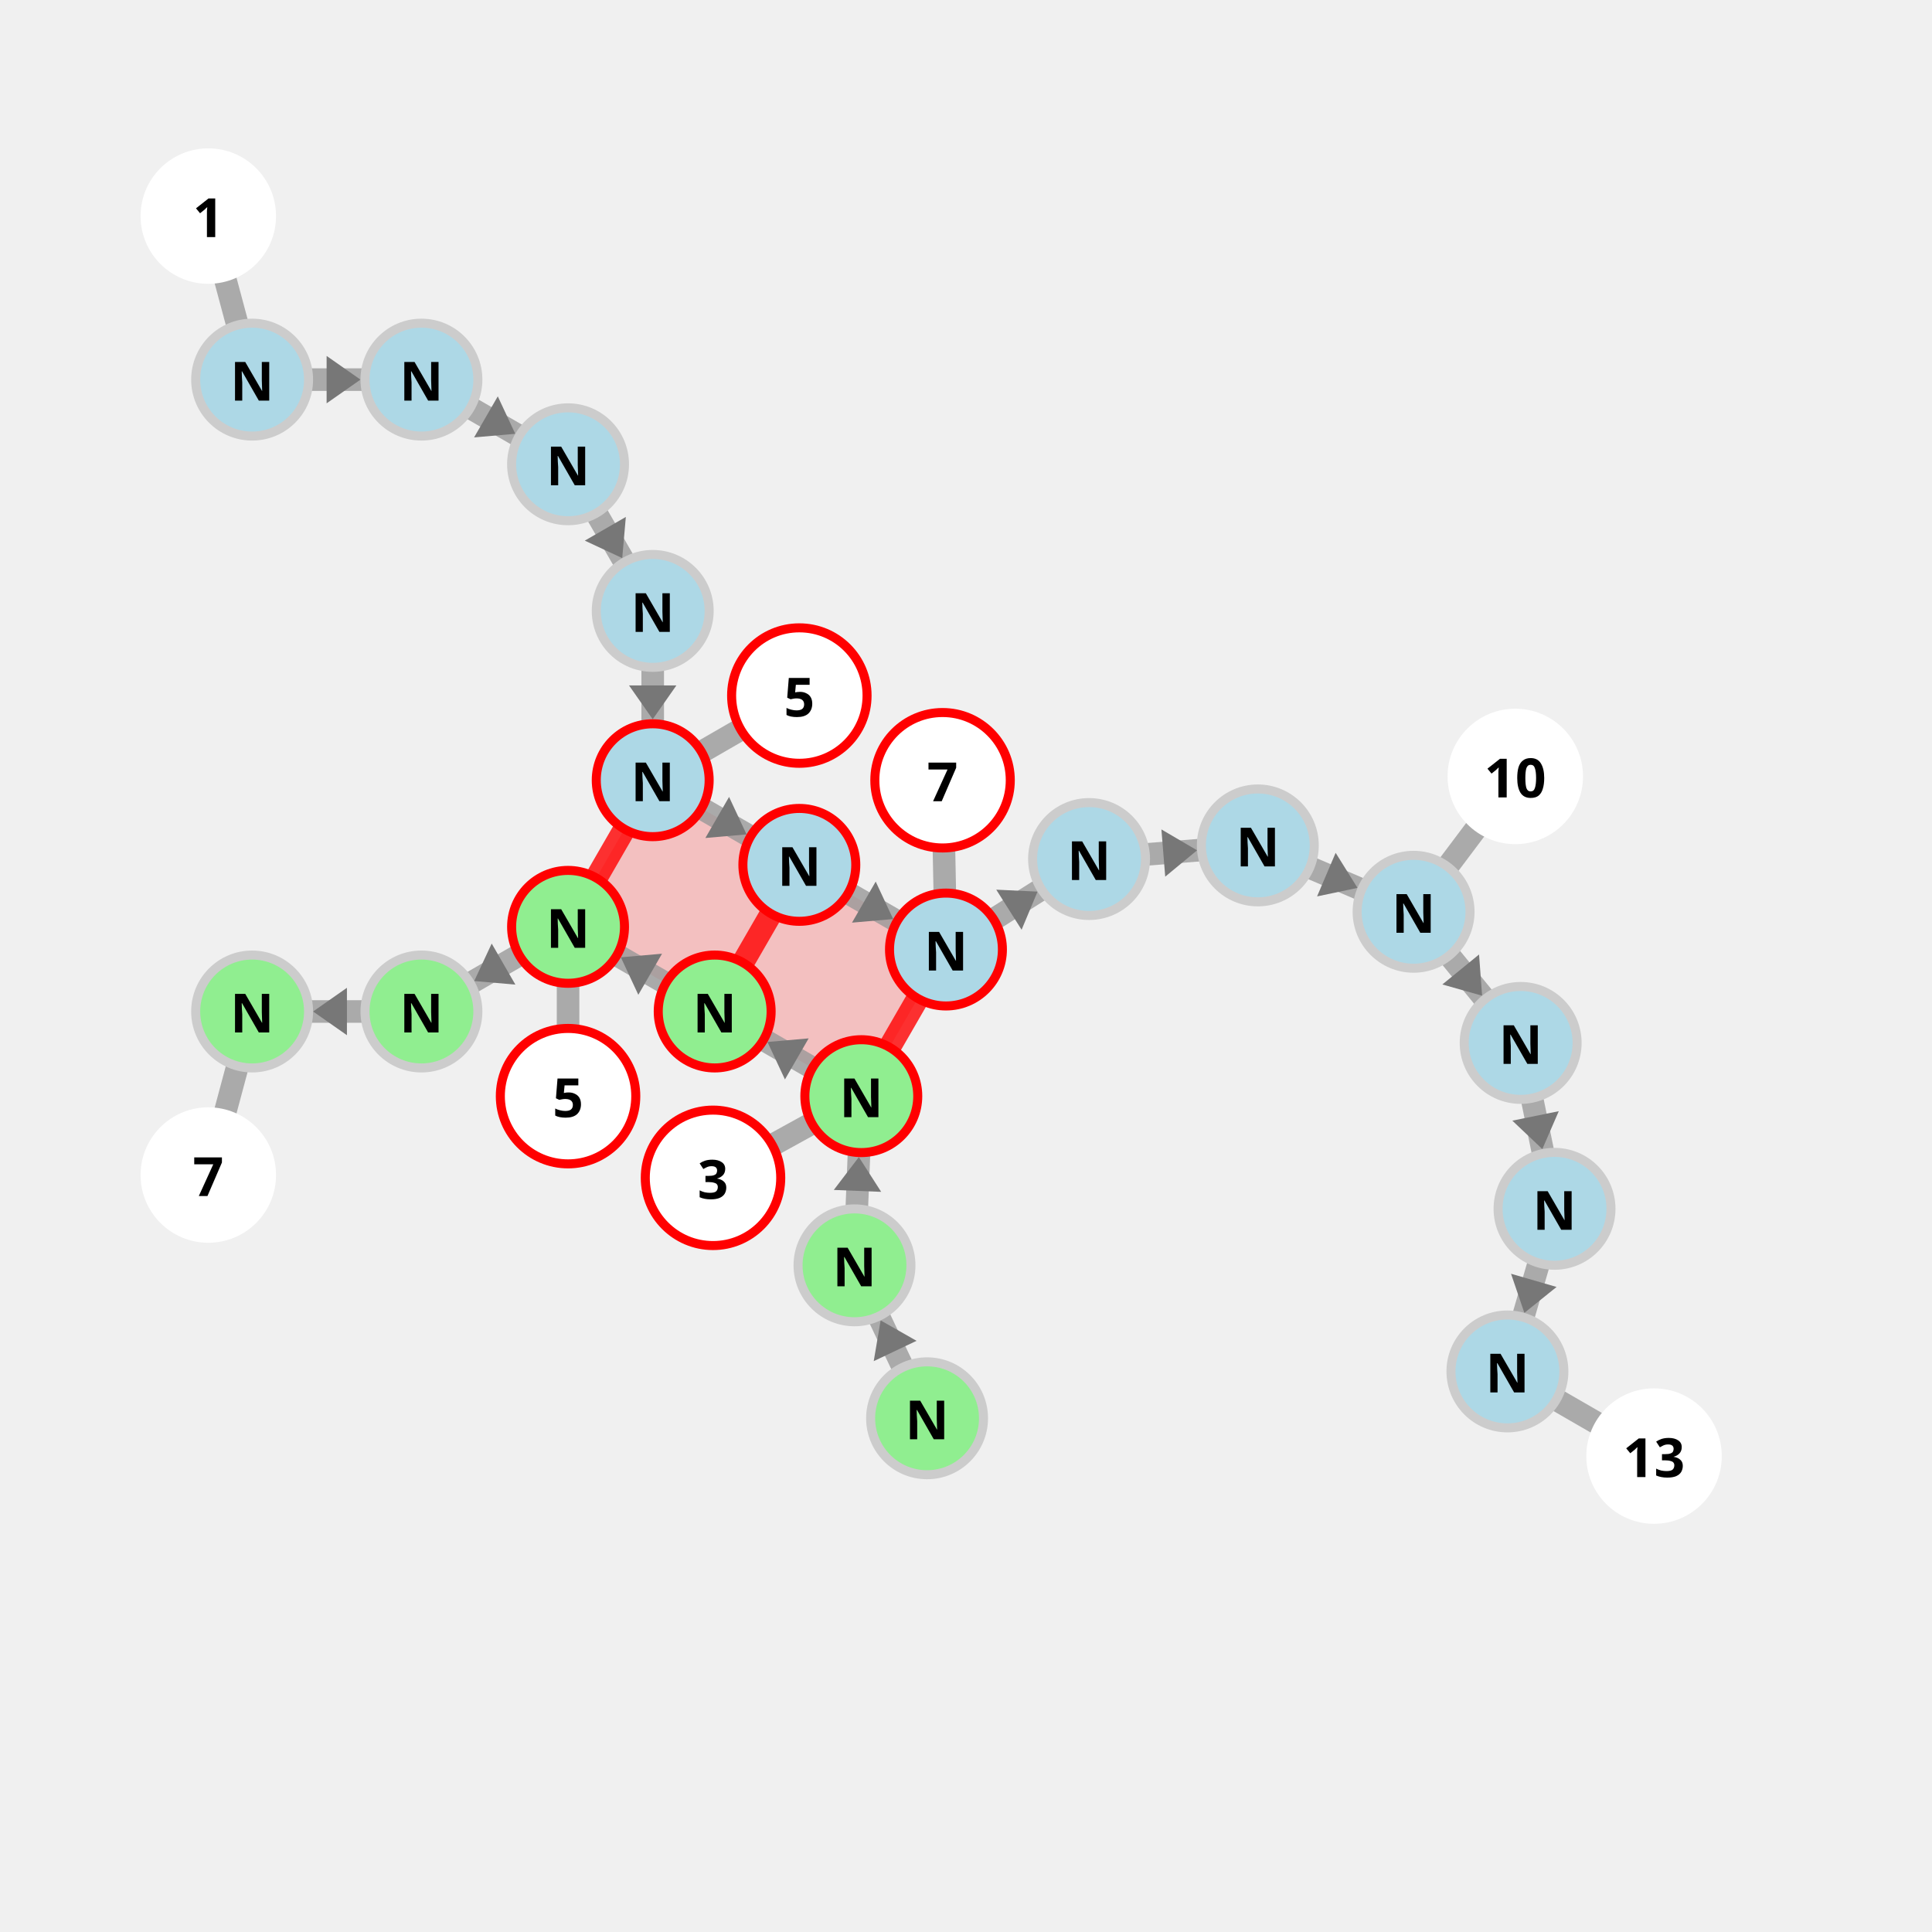
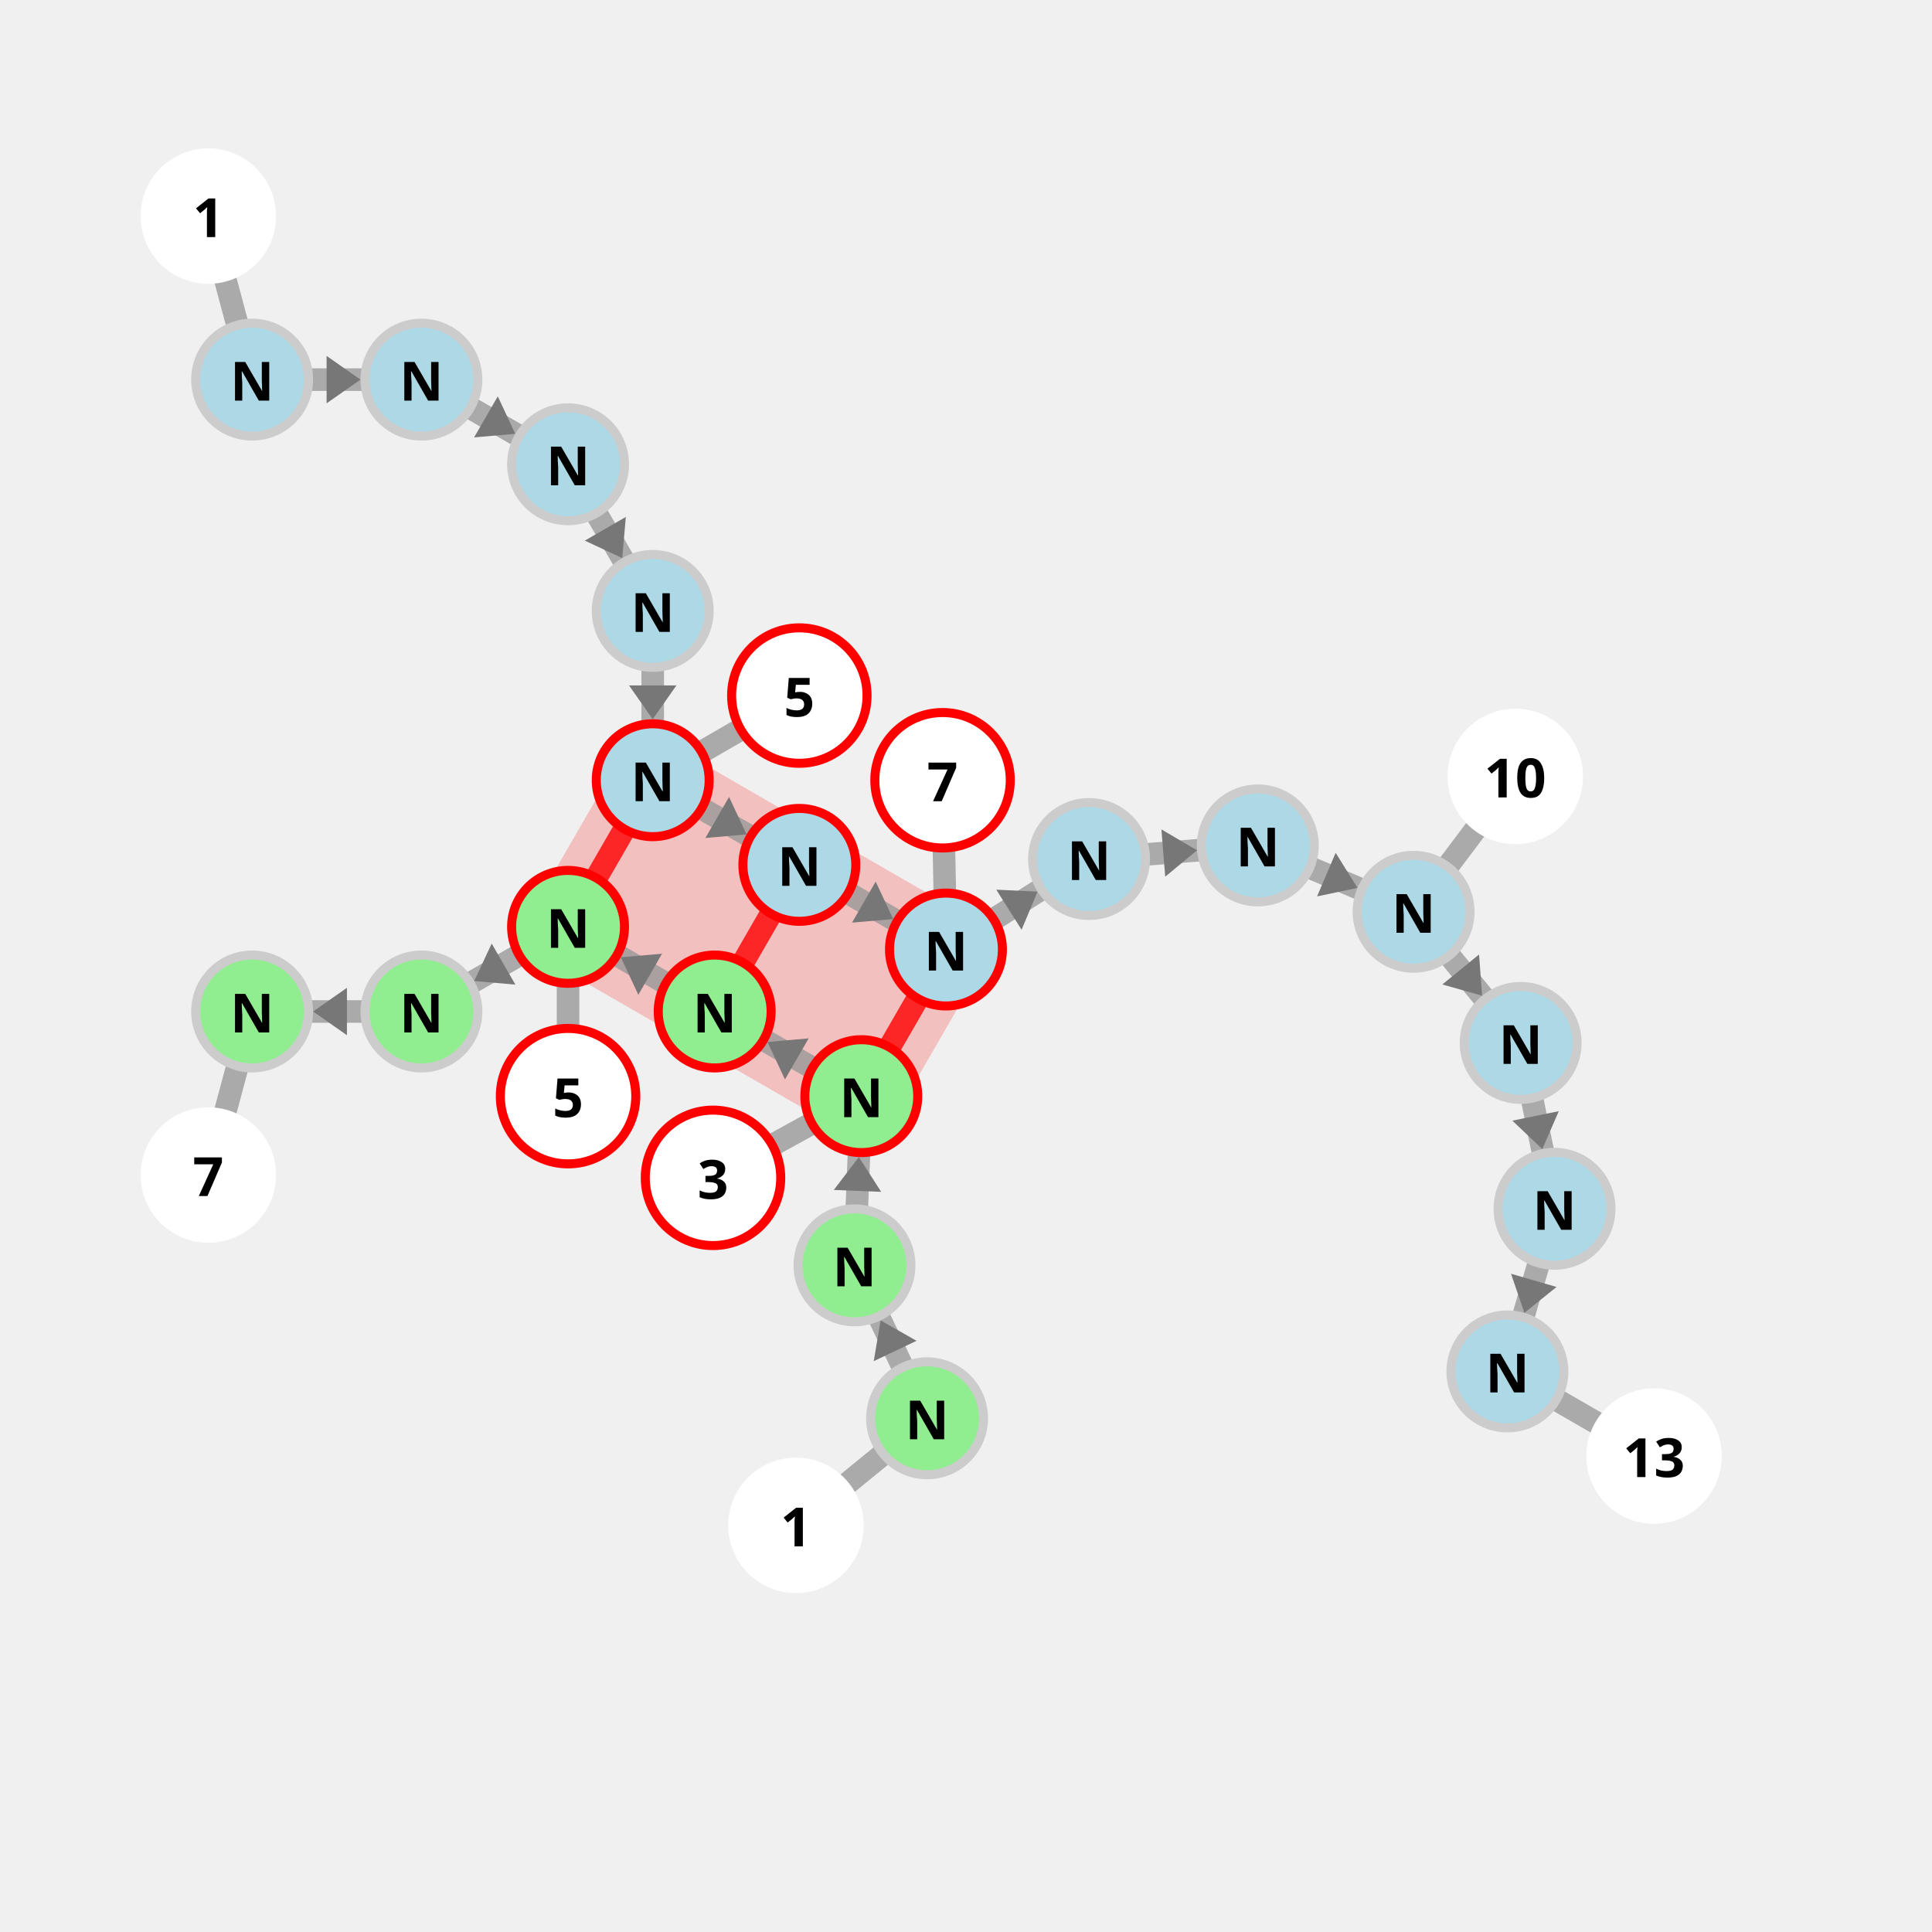
<svg xmlns="http://www.w3.org/2000/svg" viewBox="0 0 300 300">
  <style type="text/css">
 circle.fornac-node, polygon.fornac-node {
  stroke: #ccc;
  stroke-width: 0.8;
  opacity: 1;
  fill: white;
}

path.fornac-directionArrow {
  fill: #777;
  stroke: none;
  stroke-width: 0.8px;
}

g.fornac-plot {
    /* outline: 1px solid red; */
}

circle.fornac-node[base_type="a"] {
  fill: #dbdb8d;
}

circle.fornac-node[base_type="c"] {
  fill: #98df8a;
}

circle.fornac-node[base_type="g"] {
  fill: #ff9896;
}

circle.fornac-node[base_type="u"], circle.fornac-node[base_type="t"] {
  fill: #aec7e8;
}

.fornac-node &gt; text {
     pointer-events: none;
 }

circle.fornac-node[node_type="label"] {
    stroke: transparent;
    stroke-width: 0;
    fill: white;
    display: inline;
}

circle.fornac-node[node_type="protein"] {
    fill: gray;
    fill-opacity: 0.5;
    stroke-width: 4;
}

.fornac-selectedNode &gt; circle.fornac-node {
    stroke: red;
}

text.fornac-nodeLabel {
    font-weight: bold;
    font-family: Tahoma, Geneva, sans-serif;
    font-size: 0.4em;
    color: rgb(100,100,100);
    text-anchor: middle;
    alignment-baseline: middle;
    dominant-baseline: central;
    pointer-events: none;
    -webkit-touch-callout: none;
    -webkit-user-select: none;
    -khtml-user-select: none;
    -moz-user-select: none;
    -ms-user-select: none;
    user-select: none;
}

line.fornac-link {
  stroke: #999;
  stroke-opacity: 0.8;
  stroke-width: 2;
}

line.fornac-link[link_type="pseudoknot"] {
    stroke: red;
}

line.fornac-link[link_type="basepair"] {
  stroke: red;
}

line.fornac-link[link_type="intermolecule"] {
  stroke: blue;
}

line.fornac-link[link_type="chain_chain"] {
  stroke-dasharray: 3,3;
}

line.fornac-link[link_type="fake"] {
  stroke: green;
}

text.fornac-plotLabel {
    font-family: Tahoma, Geneva, sans-serif;
    font-weight: bolder;
    font-size: 1.2em;
    fill: rgba(200, 200, 200, 0.5);
    text-anchor: middle;
    alignment-baseline: central;
}

.fornac-transparent {
    fill: transparent;
    stroke-width: 0;
    stroke-opacity: 0;
    opacity: 0;
    visibility: hidden;
    pointer-events: none;
}

.fornac-dragLine {
  stroke: #999;
  stroke-width: 2;
  pointer-events: none;
}

.fornac-mouseEventHelper &gt; .extent {
  fill-opacity: .1;
  stroke: #fff;
  shape-rendering: crispEdges;
}

.d3-context-menu {
	position: absolute;
	display: none;
	background-color: #f2f2f2;
	border-radius: 4px;

	font-family: Arial, sans-serif;
	font-size: 14px;
	min-width: 150px;
	border: 1px solid #d4d4d4;

	z-index:1200;
}

.d3-context-menu ul {
	list-style-type: none;
	margin: 4px 0px;
	padding: 0px;
	cursor: default;
}

.d3-context-menu ul li {
	padding: 4px 16px;

	-webkit-touch-callout: none; /* iOS Safari */
	-webkit-user-select: none;   /* Chrome/Safari/Opera */
	-khtml-user-select: none;    /* Konqueror */
	-moz-user-select: none;      /* Firefox */
	-ms-user-select: none;       /* Internet Explorer/Edge */
	user-select: none;
}

.d3-context-menu ul li:hover {
	background-color: #4677f8;
	color: #fefefe;
}

.d3-context-menu-selected {
	background-color: #4677f8;
	color: #fefefe;
}

/*
	Header
*/

.d3-context-menu ul li.is-header
.d3-context-menu ul li.is-header:hover {
	background-color: #f2f2f2;
	color: #444;
	font-weight: bold;
	font-style: italic;
}

/*
	Disabled
*/

.d3-context-menu ul li.is-disabled
.d3-context-menu ul li.is-disabled:hover {
	background-color: #f2f2f2;
	color: #888;
	cursor: not-allowed;
}

/*
	Divider
*/

.d3-context-menu ul li.is-divider {
	padding: 0px 0px;
}

.d3-context-menu ul li.is-divider:hover {
	background-color: #f2f2f2;
}

.d3-context-menu ul hr {
	border: 0;
    height: 0;
    border-top: 1px solid rgba(0, 0, 0, 0.1);
    border-bottom: 1px solid rgba(255, 255, 255, 0.3);
}

/*# sourceMappingURL=fornac.css.map*/ 
</style>
  <g class="fornac-plot" transform="translate(-136.1182,-116.3195)scale(1.752678,1.752678)">
-     <polyline points="135.49,135.49 148.481,142.99 161.471,150.49 153.971,163.481 140.981,155.981 127.99,148.481 " style="fill:red;opacity:0.2" />
+     <polyline points="135.49,135.49 148.481,142.99 161.471,150.49 153.971,163.481 140.981,155.981 127.99,148.481 135.49,135.49 " style="fill:red;opacity:0.2;stroke:red;stroke-width:7" />
+     <polyline points="" style="fill:red;opacity:0.2;stroke:red;stroke-width:7" />
    <g class="fornac-links">
-       <line class="link fornac-link" x1="100" y1="100" x2="115" y2="100" link_type="backbone" pointer-events="all" />
-       <line class="link fornac-link" x1="115" y1="100" x2="127.99" y2="107.5" link_type="backbone" pointer-events="all" />
-       <line class="link fornac-link" x1="127.99" y1="107.5" x2="135.49" y2="120.49" link_type="backbone" pointer-events="all" />
-       <line class="link fornac-link" x1="135.49" y1="135.49" x2="127.99" y2="148.481" link_type="basepair" pointer-events="all" />
-       <line class="link fornac-link" x1="135.49" y1="120.49" x2="135.49" y2="135.49" link_type="backbone" pointer-events="all" />
-       <line class="link fornac-link" x1="148.481" y1="142.99" x2="140.981" y2="155.981" link_type="basepair" pointer-events="all" />
-       <line class="link fornac-link" x1="135.49" y1="135.49" x2="148.481" y2="142.99" link_type="backbone" pointer-events="all" />
-       <line class="link fornac-link" x1="161.471" y1="150.49" x2="153.971" y2="163.481" link_type="basepair" pointer-events="all" />
-       <line class="link fornac-link" x1="148.481" y1="142.99" x2="161.471" y2="150.49" link_type="backbone" pointer-events="all" />
-       <line class="link fornac-link" x1="161.471" y1="150.49" x2="174.149" y2="142.473" link_type="backbone" pointer-events="all" />
-       <line class="link fornac-link" x1="174.149" y1="142.473" x2="189.1" y2="141.266" link_type="backbone" pointer-events="all" />
-       <line class="link fornac-link" x1="189.1" y1="141.266" x2="202.9" y2="147.146" link_type="backbone" pointer-events="all" />
-       <line class="link fornac-link" x1="202.9" y1="147.146" x2="212.387" y2="158.765" link_type="backbone" pointer-events="all" />
-       <line class="link fornac-link" x1="212.387" y1="158.765" x2="215.387" y2="173.462" link_type="backbone" pointer-events="all" />
-       <line class="link fornac-link" x1="215.387" y1="173.462" x2="211.214" y2="187.87" link_type="backbone" pointer-events="all" />
-       <line class="link fornac-link" x1="159.798" y1="192.02" x2="153.367" y2="178.469" link_type="backbone" pointer-events="all" />
-       <line class="link fornac-link" x1="153.367" y1="178.469" x2="153.971" y2="163.481" link_type="backbone" pointer-events="all" />
-       <line class="link fornac-link" x1="153.971" y1="163.481" x2="140.981" y2="155.981" link_type="backbone" pointer-events="all" />
-       <line class="link fornac-link" x1="140.981" y1="155.981" x2="127.99" y2="148.481" link_type="backbone" pointer-events="all" />
-       <line class="link fornac-link" x1="127.99" y1="148.481" x2="115" y2="155.981" link_type="backbone" pointer-events="all" />
-       <line class="link fornac-link" x1="115" y1="155.981" x2="100" y2="155.981" link_type="backbone" pointer-events="all" />
-       <line class="link fornac-link" x1="100" y1="100" x2="96.118" y2="85.511" link_type="label_link" pointer-events="all" />
-       <line class="link fornac-link" x1="115" y1="100" x2="118.882" y2="85.511" link_type="label_link" pointer-events="all" style="display:none" />
-       <line class="link fornac-link" x1="127.99" y1="107.5" x2="138.597" y2="96.893" link_type="label_link" pointer-events="all" style="display:none" />
-       <line class="link fornac-link" x1="135.49" y1="120.49" x2="149.979" y2="116.608" link_type="label_link" pointer-events="all" style="display:none" />
-       <line class="link fornac-link" x1="135.49" y1="135.49" x2="148.481" y2="127.99" link_type="label_link" pointer-events="all" />
-       <line class="link fornac-link" x1="148.481" y1="142.99" x2="155.981" y2="130" link_type="label_link" pointer-events="all" style="display:none" />
-       <line class="link fornac-link" x1="161.471" y1="150.49" x2="161.169" y2="135.493" link_type="label_link" pointer-events="all" />
-       <line class="link fornac-link" x1="174.149" y1="142.473" x2="169.399" y2="128.245" link_type="label_link" pointer-events="all" style="display:none" />
-       <line class="link fornac-link" x1="189.1" y1="141.266" x2="191.507" y2="126.461" link_type="label_link" pointer-events="all" style="display:none" />
-       <line class="link fornac-link" x1="202.9" y1="147.146" x2="211.911" y2="135.154" link_type="label_link" pointer-events="all" />
-       <line class="link fornac-link" x1="212.387" y1="158.765" x2="225.938" y2="152.335" link_type="label_link" pointer-events="all" style="display:none" />
-       <line class="link fornac-link" x1="215.387" y1="173.462" x2="230.375" y2="174.066" link_type="label_link" pointer-events="all" style="display:none" />
-       <line class="link fornac-link" x1="211.214" y1="187.87" x2="224.204" y2="195.37" link_type="label_link" pointer-events="all" />
-       <line class="link fornac-link" x1="200.823" y1="198.688" x2="208.84" y2="211.365" link_type="label_link" pointer-events="all" style="display:none" />
-       <line class="link fornac-link" x1="186.595" y1="203.438" x2="187.802" y2="218.389" link_type="label_link" pointer-events="all" style="display:none" />
-       <line class="link fornac-link" x1="171.789" y1="201.031" x2="165.91" y2="214.831" link_type="label_link" pointer-events="all" style="display:none" />
-       <line class="link fornac-link" x1="159.798" y1="192.02" x2="148.178" y2="201.507" link_type="label_link" pointer-events="all" style="display:none" />
-       <line class="link fornac-link" x1="153.367" y1="178.469" x2="138.67" y2="181.469" link_type="label_link" pointer-events="all" style="display:none" />
-       <line class="link fornac-link" x1="153.971" y1="163.481" x2="140.832" y2="170.718" link_type="label_link" pointer-events="all" />
-       <line class="link fornac-link" x1="140.981" y1="155.981" x2="133.481" y2="168.971" link_type="label_link" pointer-events="all" style="display:none" />
-       <line class="link fornac-link" x1="127.99" y1="148.481" x2="127.99" y2="163.481" link_type="label_link" pointer-events="all" />
-       <line class="link fornac-link" x1="115" y1="155.981" x2="118.882" y2="170.47" link_type="label_link" pointer-events="all" style="display:none" />
-       <line class="link fornac-link" x1="100" y1="155.981" x2="96.118" y2="170.47" link_type="label_link" pointer-events="all" />
+       <line class="link fornac-link" x1="100" y1="100" x2="115" y2="100" link_type="backbone" pointer-events="all" start="1" end="2" />
+       <line class="link fornac-link" x1="115" y1="100" x2="127.99" y2="107.5" link_type="backbone" pointer-events="all" start="2" end="3" />
+       <line class="link fornac-link" x1="127.99" y1="107.5" x2="135.49" y2="120.49" link_type="backbone" pointer-events="all" start="3" end="4" />
+       <line class="link fornac-link" x1="135.49" y1="135.49" x2="127.99" y2="148.481" link_type="basepair" pointer-events="all" start="5" end="21" />
+       <line class="link fornac-link" x1="135.49" y1="120.49" x2="135.49" y2="135.49" link_type="backbone" pointer-events="all" start="4" end="5" />
+       <line class="link fornac-link" x1="148.481" y1="142.99" x2="140.981" y2="155.981" link_type="basepair" pointer-events="all" start="6" end="20" />
+       <line class="link fornac-link" x1="135.49" y1="135.49" x2="148.481" y2="142.99" link_type="backbone" pointer-events="all" start="5" end="6" />
+       <line class="link fornac-link" x1="161.471" y1="150.49" x2="153.971" y2="163.481" link_type="basepair" pointer-events="all" start="7" end="19" />
+       <line class="link fornac-link" x1="148.481" y1="142.99" x2="161.471" y2="150.49" link_type="backbone" pointer-events="all" start="6" end="7" />
+       <line class="link fornac-link" x1="161.471" y1="150.49" x2="174.149" y2="142.473" link_type="backbone" pointer-events="all" start="7" end="8" />
+       <line class="link fornac-link" x1="174.149" y1="142.473" x2="189.1" y2="141.266" link_type="backbone" pointer-events="all" start="8" end="9" />
+       <line class="link fornac-link" x1="189.1" y1="141.266" x2="202.9" y2="147.146" link_type="backbone" pointer-events="all" start="9" end="10" />
+       <line class="link fornac-link" x1="202.9" y1="147.146" x2="212.387" y2="158.765" link_type="backbone" pointer-events="all" start="10" end="11" />
+       <line class="link fornac-link" x1="212.387" y1="158.765" x2="215.387" y2="173.462" link_type="backbone" pointer-events="all" start="11" end="12" />
+       <line class="link fornac-link" x1="215.387" y1="173.462" x2="211.214" y2="187.87" link_type="backbone" pointer-events="all" start="12" end="13" />
+       <line class="link fornac-link" x1="159.798" y1="192.02" x2="153.367" y2="178.469" link_type="backbone" pointer-events="all" start="17" end="18" />
+       <line class="link fornac-link" x1="153.367" y1="178.469" x2="153.971" y2="163.481" link_type="backbone" pointer-events="all" start="18" end="19" />
+       <line class="link fornac-link" x1="153.971" y1="163.481" x2="140.981" y2="155.981" link_type="backbone" pointer-events="all" start="19" end="20" />
+       <line class="link fornac-link" x1="140.981" y1="155.981" x2="127.99" y2="148.481" link_type="backbone" pointer-events="all" start="20" end="21" />
+       <line class="link fornac-link" x1="127.99" y1="148.481" x2="115" y2="155.981" link_type="backbone" pointer-events="all" start="21" end="22" />
+       <line class="link fornac-link" x1="115" y1="155.981" x2="100" y2="155.981" link_type="backbone" pointer-events="all" start="22" end="23" />
+       <line class="link fornac-link" x1="100" y1="100" x2="96.118" y2="85.511" link_type="label_link" pointer-events="all" start="1" end="1" />
+       <line class="link fornac-link" x1="135.49" y1="135.49" x2="148.481" y2="127.99" link_type="label_link" pointer-events="all" start="5" end="1" />
+       <line class="link fornac-link" x1="161.471" y1="150.49" x2="161.169" y2="135.493" link_type="label_link" pointer-events="all" start="7" end="1" />
+       <line class="link fornac-link" x1="202.9" y1="147.146" x2="211.911" y2="135.154" link_type="label_link" pointer-events="all" start="10" end="1" />
+       <line class="link fornac-link" x1="211.214" y1="187.87" x2="224.204" y2="195.37" link_type="label_link" pointer-events="all" start="13" end="1" />
+       <line class="link fornac-link" x1="159.798" y1="192.02" x2="148.178" y2="201.507" link_type="label_link" pointer-events="all" start="17" end="1" />
+       <line class="link fornac-link" x1="153.971" y1="163.481" x2="140.832" y2="170.718" link_type="label_link" pointer-events="all" start="19" end="1" />
+       <line class="link fornac-link" x1="127.99" y1="148.481" x2="127.99" y2="163.481" link_type="label_link" pointer-events="all" start="21" end="1" />
+       <line class="link fornac-link" x1="100" y1="155.981" x2="96.118" y2="170.47" link_type="label_link" pointer-events="all" start="23" end="1" />
    </g>
    <g class="fornac-nodes">
      <g class="gnode" struct_name="empty" transform="translate(100,100)" num="n1" rnum="n23">
        <path class="fornac-directionArrow" node_num="1" />
        <circle class="fornac-node" node_type="nucleotide" node_num="1" r="5" style="fill: lightblue;" />
        <text class="fornac-nodeLabel" label_type="nucleotide">N</text>
      </g>
      <g class="gnode" struct_name="empty" transform="translate(115,100)" num="n2" rnum="n22">
        <path class="fornac-directionArrow" node_num="2" d="M-8.4,-2.1L-5.4,0L-8.4,2.1" />
        <circle class="fornac-node" node_type="nucleotide" node_num="2" r="5" style="fill: lightblue;" />
        <text class="fornac-nodeLabel" label_type="nucleotide">N</text>
      </g>
      <g class="gnode" struct_name="empty" transform="translate(127.9904,107.5)" num="n3" rnum="n21">
        <path class="fornac-directionArrow" node_num="3" d="M-6.225,-6.019L-4.677,-2.7L-8.325,-2.381" />
        <circle class="fornac-node" node_type="nucleotide" node_num="3" r="5" style="fill: lightblue;" />
        <text class="fornac-nodeLabel" label_type="nucleotide">N</text>
      </g>
      <g class="gnode" struct_name="empty" transform="translate(135.4904,120.4904)" num="n4" rnum="n20">
        <path class="fornac-directionArrow" node_num="4" d="M-2.381,-8.325L-2.7,-4.677L-6.019,-6.225" />
        <circle class="fornac-node" node_type="nucleotide" node_num="4" r="5" style="fill: lightblue;" />
        <text class="fornac-nodeLabel" label_type="nucleotide">N</text>
      </g>
      <g class="gnode" struct_name="empty" transform="translate(135.4904,135.4904)" num="n5" rnum="n19">
        <path class="fornac-directionArrow" node_num="5" d="M2.1,-8.4L0,-5.4L-2.1,-8.4" />
        <circle class="fornac-node" node_type="nucleotide" node_num="5" r="5" style="fill: lightblue;stroke: red;" />
        <text class="fornac-nodeLabel" label_type="nucleotide">N</text>
      </g>
      <g class="gnode" struct_name="empty" transform="translate(148.4808,142.9904)" num="n6" rnum="n18">
        <path class="fornac-directionArrow" node_num="6" d="M-6.225,-6.019L-4.677,-2.7L-8.325,-2.381" />
        <circle class="fornac-node" node_type="nucleotide" node_num="6" r="5" style="fill: lightblue;stroke: red;" />
        <text class="fornac-nodeLabel" label_type="nucleotide">N</text>
      </g>
      <g class="gnode" struct_name="empty" transform="translate(161.4711,150.4904)" num="n7" rnum="n17">
        <path class="fornac-directionArrow" node_num="7" d="M-6.225,-6.019L-4.677,-2.7L-8.325,-2.381" />
        <circle class="fornac-node" node_type="nucleotide" node_num="7" r="5" style="fill: lightblue;stroke: red;" />
        <text class="fornac-nodeLabel" label_type="nucleotide">N</text>
      </g>
      <g class="gnode" struct_name="empty" transform="translate(174.149,142.4734)" num="n8" rnum="n16">
        <path class="fornac-directionArrow" node_num="8" d="M-8.222,2.715L-4.564,2.886L-5.977,6.264" />
        <circle class="fornac-node" node_type="nucleotide" node_num="8" r="5" style="fill: lightblue;" />
        <text class="fornac-nodeLabel" label_type="nucleotide">N</text>
      </g>
      <g class="gnode" struct_name="empty" transform="translate(189.1004,141.2664)" num="n9" rnum="n15">
        <path class="fornac-directionArrow" node_num="9" d="M-8.542,-1.417L-5.382,0.435L-8.204,2.769" />
        <circle class="fornac-node" node_type="nucleotide" node_num="9" r="5" style="fill: lightblue;" />
        <text class="fornac-nodeLabel" label_type="nucleotide">N</text>
      </g>
      <g class="gnode" struct_name="empty" transform="translate(202.9,147.1459)" num="n10" rnum="n14">
        <path class="fornac-directionArrow" node_num="10" d="M-6.905,-5.224L-4.968,-2.117L-8.551,-1.361" />
        <circle class="fornac-node" node_type="nucleotide" node_num="10" r="5" style="fill: lightblue;" />
        <text class="fornac-nodeLabel" label_type="nucleotide">N</text>
      </g>
      <g class="gnode" struct_name="empty" transform="translate(212.3867,158.765)" num="n11" rnum="n13">
        <path class="fornac-directionArrow" node_num="11" d="M-3.686,-7.835L-3.415,-4.183L-6.939,-5.179" />
        <circle class="fornac-node" node_type="nucleotide" node_num="11" r="5" style="fill: lightblue;" />
        <text class="fornac-nodeLabel" label_type="nucleotide">N</text>
      </g>
      <g class="gnode" struct_name="empty" transform="translate(215.3871,173.4618)" num="n12" rnum="n12">
        <path class="fornac-directionArrow" node_num="12" d="M0.377,-8.65L-1.08,-5.291L-3.738,-7.81" />
        <circle class="fornac-node" node_type="nucleotide" node_num="12" r="5" style="fill: lightblue;" />
        <text class="fornac-nodeLabel" label_type="nucleotide">N</text>
      </g>
      <g class="gnode" struct_name="empty" transform="translate(211.2138,187.8696)" num="n13" rnum="n11">
        <path class="fornac-directionArrow" node_num="13" d="M4.354,-7.484L1.502,-5.187L0.32,-8.653" />
        <circle class="fornac-node" node_type="nucleotide" node_num="13" r="5" style="fill: lightblue;" />
        <text class="fornac-nodeLabel" label_type="nucleotide">N</text>
      </g>
      <g class="gnode" struct_name="empty" transform="translate(159.7975,192.0204)" num="n17" rnum="n7">
        <circle class="fornac-node" node_type="nucleotide" node_num="17" r="5" style="fill: lightgreen;" />
        <text class="fornac-nodeLabel" label_type="nucleotide">N</text>
      </g>
      <g class="gnode" struct_name="empty" transform="translate(153.3672,178.4686)" num="n18" rnum="n6">
        <path class="fornac-directionArrow" node_num="18" d="M1.704,8.489L2.315,4.879L5.498,6.689" />
        <circle class="fornac-node" node_type="nucleotide" node_num="18" r="5" style="fill: lightgreen;" />
        <text class="fornac-nodeLabel" label_type="nucleotide">N</text>
      </g>
      <g class="gnode" struct_name="empty" transform="translate(153.9711,163.4808)" num="n19" rnum="n5">
        <path class="fornac-directionArrow" node_num="19" d="M-2.437,8.309L-0.217,5.396L1.76,8.478" />
        <circle class="fornac-node" node_type="nucleotide" node_num="19" r="5" style="fill: lightgreen;stroke: red;" />
        <text class="fornac-nodeLabel" label_type="nucleotide">N</text>
      </g>
      <g class="gnode" struct_name="empty" transform="translate(140.9808,155.9808)" num="n20" rnum="n4">
        <path class="fornac-directionArrow" node_num="20" d="M6.225,6.019L4.677,2.7L8.325,2.381" />
        <circle class="fornac-node" node_type="nucleotide" node_num="20" r="5" style="fill: lightgreen;stroke: red;" />
        <text class="fornac-nodeLabel" label_type="nucleotide">N</text>
      </g>
      <g class="gnode" struct_name="empty" transform="translate(127.9904,148.4808)" num="n21" rnum="n3">
        <path class="fornac-directionArrow" node_num="21" d="M6.225,6.019L4.677,2.7L8.325,2.381" />
        <circle class="fornac-node" node_type="nucleotide" node_num="21" r="5" style="fill: lightgreen;stroke: red;" />
        <text class="fornac-nodeLabel" label_type="nucleotide">N</text>
      </g>
      <g class="gnode" struct_name="empty" transform="translate(115,155.9808)" num="n22" rnum="n2">
        <path class="fornac-directionArrow" node_num="22" d="M8.325,-2.381L4.677,-2.7L6.225,-6.019" />
        <circle class="fornac-node" node_type="nucleotide" node_num="22" r="5" style="fill: lightgreen;" />
        <text class="fornac-nodeLabel" label_type="nucleotide">N</text>
      </g>
      <g class="gnode" struct_name="empty" transform="translate(100,155.9808)" num="n23" rnum="n1">
        <path class="fornac-directionArrow" node_num="23" d="M8.4,2.1L5.4,2.0463630789890888e-14L8.4,-2.1" />
        <circle class="fornac-node" node_type="nucleotide" node_num="23" r="5" style="fill: lightgreen;" />
        <text class="fornac-nodeLabel" label_type="nucleotide">N</text>
      </g>
-       <g class="gnode" struct_name="empty" transform="translate(96.11771,85.51111)" num="n-1" rnum="n25">
-         <circle class="fornac-node" r="6" node_type="label" node_num="-1" />
+       <g class="gnode" struct_name="empty" transform="translate(96.11771,85.51111)" num="n-1" rnum="n25" label_gnum="1">
+         <circle class="fornac-node" r="6" node_type="label" node_num="-1" label_num="1" />
        <text class="fornac-nodeLabel" label_type="label">1</text>
      </g>
-       <g class="gnode" struct_name="empty" transform="translate(118.8823,85.51111)" num="n-1" rnum="n25" style="display:none">
-         <circle class="fornac-node" r="6" node_type="label" node_num="-1" />
-         <text class="fornac-nodeLabel" label_type="label">0</text>
-       </g>
-       <g class="gnode" struct_name="empty" transform="translate(138.597,96.8934)" num="n-1" rnum="n25" style="display:none">
-         <circle class="fornac-node" r="6" node_type="label" node_num="-1" />
-         <text class="fornac-nodeLabel" label_type="label">0</text>
-       </g>
-       <g class="gnode" struct_name="empty" transform="translate(149.9793,116.6081)" num="n-1" rnum="n25" style="display:none">
-         <circle class="fornac-node" r="6" node_type="label" node_num="-1" />
-         <text class="fornac-nodeLabel" label_type="label">0</text>
-       </g>
-       <g class="gnode" struct_name="empty" transform="translate(148.4808,127.9904)" num="n-1" rnum="n25">
-         <circle class="fornac-node" r="6" node_type="label" node_num="-1" style="stroke: red;stroke-width: 0.8;" />
+       <g class="gnode" struct_name="empty" transform="translate(148.4808,127.9904)" num="n-1" rnum="n25" label_gnum="5">
+         <circle class="fornac-node" r="6" node_type="label" node_num="-1" label_num="5" style="stroke: red;stroke-width: 0.8;" />
        <text class="fornac-nodeLabel" label_type="label">5</text>
      </g>
-       <g class="gnode" struct_name="empty" transform="translate(155.9808,130)" num="n-1" rnum="n25" style="display:none">
-         <circle class="fornac-node" r="6" node_type="label" node_num="-1" />
-         <text class="fornac-nodeLabel" label_type="label">0</text>
-       </g>
-       <g class="gnode" struct_name="empty" transform="translate(161.1691,135.4934)" num="n-1" rnum="n25">
-         <circle class="fornac-node" r="6" node_type="label" node_num="-1" style="stroke: red;stroke-width: 0.8;" />
+       <g class="gnode" struct_name="empty" transform="translate(161.1691,135.4934)" num="n-1" rnum="n25" label_gnum="7">
+         <circle class="fornac-node" r="6" node_type="label" node_num="-1" label_num="7" style="stroke: red;stroke-width: 0.8;" />
        <text class="fornac-nodeLabel" label_type="label">7</text>
      </g>
-       <g class="gnode" struct_name="empty" transform="translate(169.399,128.2453)" num="n-1" rnum="n25" style="display:none">
-         <circle class="fornac-node" r="6" node_type="label" node_num="-1" />
-         <text class="fornac-nodeLabel" label_type="label">0</text>
-       </g>
-       <g class="gnode" struct_name="empty" transform="translate(191.5065,126.4606)" num="n-1" rnum="n25" style="display:none">
-         <circle class="fornac-node" r="6" node_type="label" node_num="-1" />
-         <text class="fornac-nodeLabel" label_type="label">0</text>
-       </g>
-       <g class="gnode" struct_name="empty" transform="translate(211.9112,135.1543)" num="n-1" rnum="n25">
-         <circle class="fornac-node" r="6" node_type="label" node_num="-1" />
+       <g class="gnode" struct_name="empty" transform="translate(211.9112,135.1543)" num="n-1" rnum="n25" label_gnum="10">
+         <circle class="fornac-node" r="6" node_type="label" node_num="-1" label_num="10" />
        <text class="fornac-nodeLabel" label_type="label">10</text>
      </g>
-       <g class="gnode" struct_name="empty" transform="translate(225.9385,152.3346)" num="n-1" rnum="n25" style="display:none">
-         <circle class="fornac-node" r="6" node_type="label" node_num="-1" />
-         <text class="fornac-nodeLabel" label_type="label">0</text>
-       </g>
-       <g class="gnode" struct_name="empty" transform="translate(230.3749,174.0658)" num="n-1" rnum="n25" style="display:none">
-         <circle class="fornac-node" r="6" node_type="label" node_num="-1" />
-         <text class="fornac-nodeLabel" label_type="label">0</text>
-       </g>
-       <g class="gnode" struct_name="empty" transform="translate(224.2042,195.3696)" num="n-1" rnum="n25">
-         <circle class="fornac-node" r="6" node_type="label" node_num="-1" />
+       <g class="gnode" struct_name="empty" transform="translate(224.2042,195.3696)" num="n-1" rnum="n25" label_gnum="13">
+         <circle class="fornac-node" r="6" node_type="label" node_num="-1" label_num="13" />
        <text class="fornac-nodeLabel" label_type="label">13</text>
      </g>
-       <g class="gnode" struct_name="empty" transform="translate(208.84,211.3655)" num="n-1" rnum="n25" style="display:none">
-         <circle class="fornac-node" r="6" node_type="label" node_num="-1" />
-         <text class="fornac-nodeLabel" label_type="label">0</text>
-       </g>
-       <g class="gnode" struct_name="empty" transform="translate(187.8019,218.389)" num="n-1" rnum="n25" style="display:none">
-         <circle class="fornac-node" r="6" node_type="label" node_num="-1" />
-         <text class="fornac-nodeLabel" label_type="label">0</text>
-       </g>
-       <g class="gnode" struct_name="empty" transform="translate(165.9097,214.8312)" num="n-1" rnum="n25" style="display:none">
-         <circle class="fornac-node" r="6" node_type="label" node_num="-1" />
-         <text class="fornac-nodeLabel" label_type="label">0</text>
-       </g>
-       <g class="gnode" struct_name="empty" transform="translate(148.1785,201.507)" num="n-1" rnum="n25" style="display:none">
-         <circle class="fornac-node" r="6" node_type="label" node_num="-1" />
-         <text class="fornac-nodeLabel" label_type="label">0</text>
-       </g>
-       <g class="gnode" struct_name="empty" transform="translate(138.6703,181.469)" num="n-1" rnum="n25" style="display:none">
-         <circle class="fornac-node" r="6" node_type="label" node_num="-1" />
-         <text class="fornac-nodeLabel" label_type="label">0</text>
-       </g>
-       <g class="gnode" struct_name="empty" transform="translate(140.8324,170.7177)" num="n-1" rnum="n25">
-         <circle class="fornac-node" r="6" node_type="label" node_num="-1" style="stroke: red;stroke-width: 0.8;" />
+       <g class="gnode" struct_name="empty" transform="translate(148.1785,201.507)" num="n-1" rnum="n25" label_gnum="17">
+         <circle class="fornac-node" r="6" node_type="label" node_num="-1" label_num="17" />
+         <text class="fornac-nodeLabel" label_type="label">1</text>
+       </g>
+       <g class="gnode" struct_name="empty" transform="translate(140.8324,170.7177)" num="n-1" rnum="n25" label_gnum="19">
+         <circle class="fornac-node" r="6" node_type="label" node_num="-1" label_num="19" style="stroke: red;stroke-width: 0.8;" />
        <text class="fornac-nodeLabel" label_type="label">3</text>
      </g>
-       <g class="gnode" struct_name="empty" transform="translate(133.4808,168.9711)" num="n-1" rnum="n25" style="display:none">
-         <circle class="fornac-node" r="6" node_type="label" node_num="-1" />
-         <text class="fornac-nodeLabel" label_type="label">0</text>
-       </g>
-       <g class="gnode" struct_name="empty" transform="translate(127.9904,163.4808)" num="n-1" rnum="n25">
-         <circle class="fornac-node" r="6" node_type="label" node_num="-1" style="stroke: red;stroke-width: 0.8;" />
+       <g class="gnode" struct_name="empty" transform="translate(127.9904,163.4808)" num="n-1" rnum="n25" label_gnum="21">
+         <circle class="fornac-node" r="6" node_type="label" node_num="-1" label_num="21" style="stroke: red;stroke-width: 0.8;" />
        <text class="fornac-nodeLabel" label_type="label">5</text>
      </g>
-       <g class="gnode" struct_name="empty" transform="translate(118.8823,170.4696)" num="n-1" rnum="n25" style="display:none">
-         <circle class="fornac-node" r="6" node_type="label" node_num="-1" />
-         <text class="fornac-nodeLabel" label_type="label">0</text>
-       </g>
-       <g class="gnode" struct_name="empty" transform="translate(96.11771,170.4696)" num="n-1" rnum="n25">
-         <circle class="fornac-node" r="6" node_type="label" node_num="-1" />
+       <g class="gnode" struct_name="empty" transform="translate(96.11771,170.4696)" num="n-1" rnum="n25" label_gnum="23">
+         <circle class="fornac-node" r="6" node_type="label" node_num="-1" label_num="23" />
        <text class="fornac-nodeLabel" label_type="label">7</text>
      </g>
-       <g class="gnode" transform="translate(138.2356,145.7356)" num="n-1" rnum="n25">
-         <text class="fornac-nodeLabel" label_type="middle" />
-       </g>
-       <g class="gnode" transform="translate(151.226,153.2356)" num="n-1" rnum="n25">
-         <text class="fornac-nodeLabel" label_type="middle" />
+       <g class="gnode" transform="translate(138.2356,145.7356)" num="n-1" rnum="n25" label_gnum="24">
+         <text class="fornac-nodeLabel" label_type="middle" label_num="24" />
+       </g>
+       <g class="gnode" transform="translate(151.226,153.2356)" num="n-1" rnum="n25" label_gnum="25">
+         <text class="fornac-nodeLabel" label_type="middle" label_num="25" />
      </g>
      <g class="gnode" transform="translate(100,155.9808)" num="n-3" rnum="n27">
        <text class="fornac-nodeLabel" label_type="middle" />
      </g>
      <g class="gnode" transform="translate(100,100)" num="n-2" rnum="n26">
        <text class="fornac-nodeLabel" label_type="middle" />
      </g>
-       <g class="gnode" transform="translate(119.6202,127.9904)" num="n-1" rnum="n25">
-         <text class="fornac-nodeLabel" label_type="middle" />
-       </g>
-       <g class="gnode" transform="translate(184.0732,172.1999)" num="n-1" rnum="n25">
-         <text class="fornac-nodeLabel" label_type="middle" />
+       <g class="gnode" transform="translate(119.6202,127.9904)" num="n-1" rnum="n25" label_gnum="26">
+         <text class="fornac-nodeLabel" label_type="middle" label_num="26" />
+       </g>
+       <g class="gnode" transform="translate(184.0732,172.1999)" num="n-1" rnum="n25" label_gnum="27">
+         <text class="fornac-nodeLabel" label_type="middle" label_num="27" />
      </g>
    </g>
  </g>
</svg>
